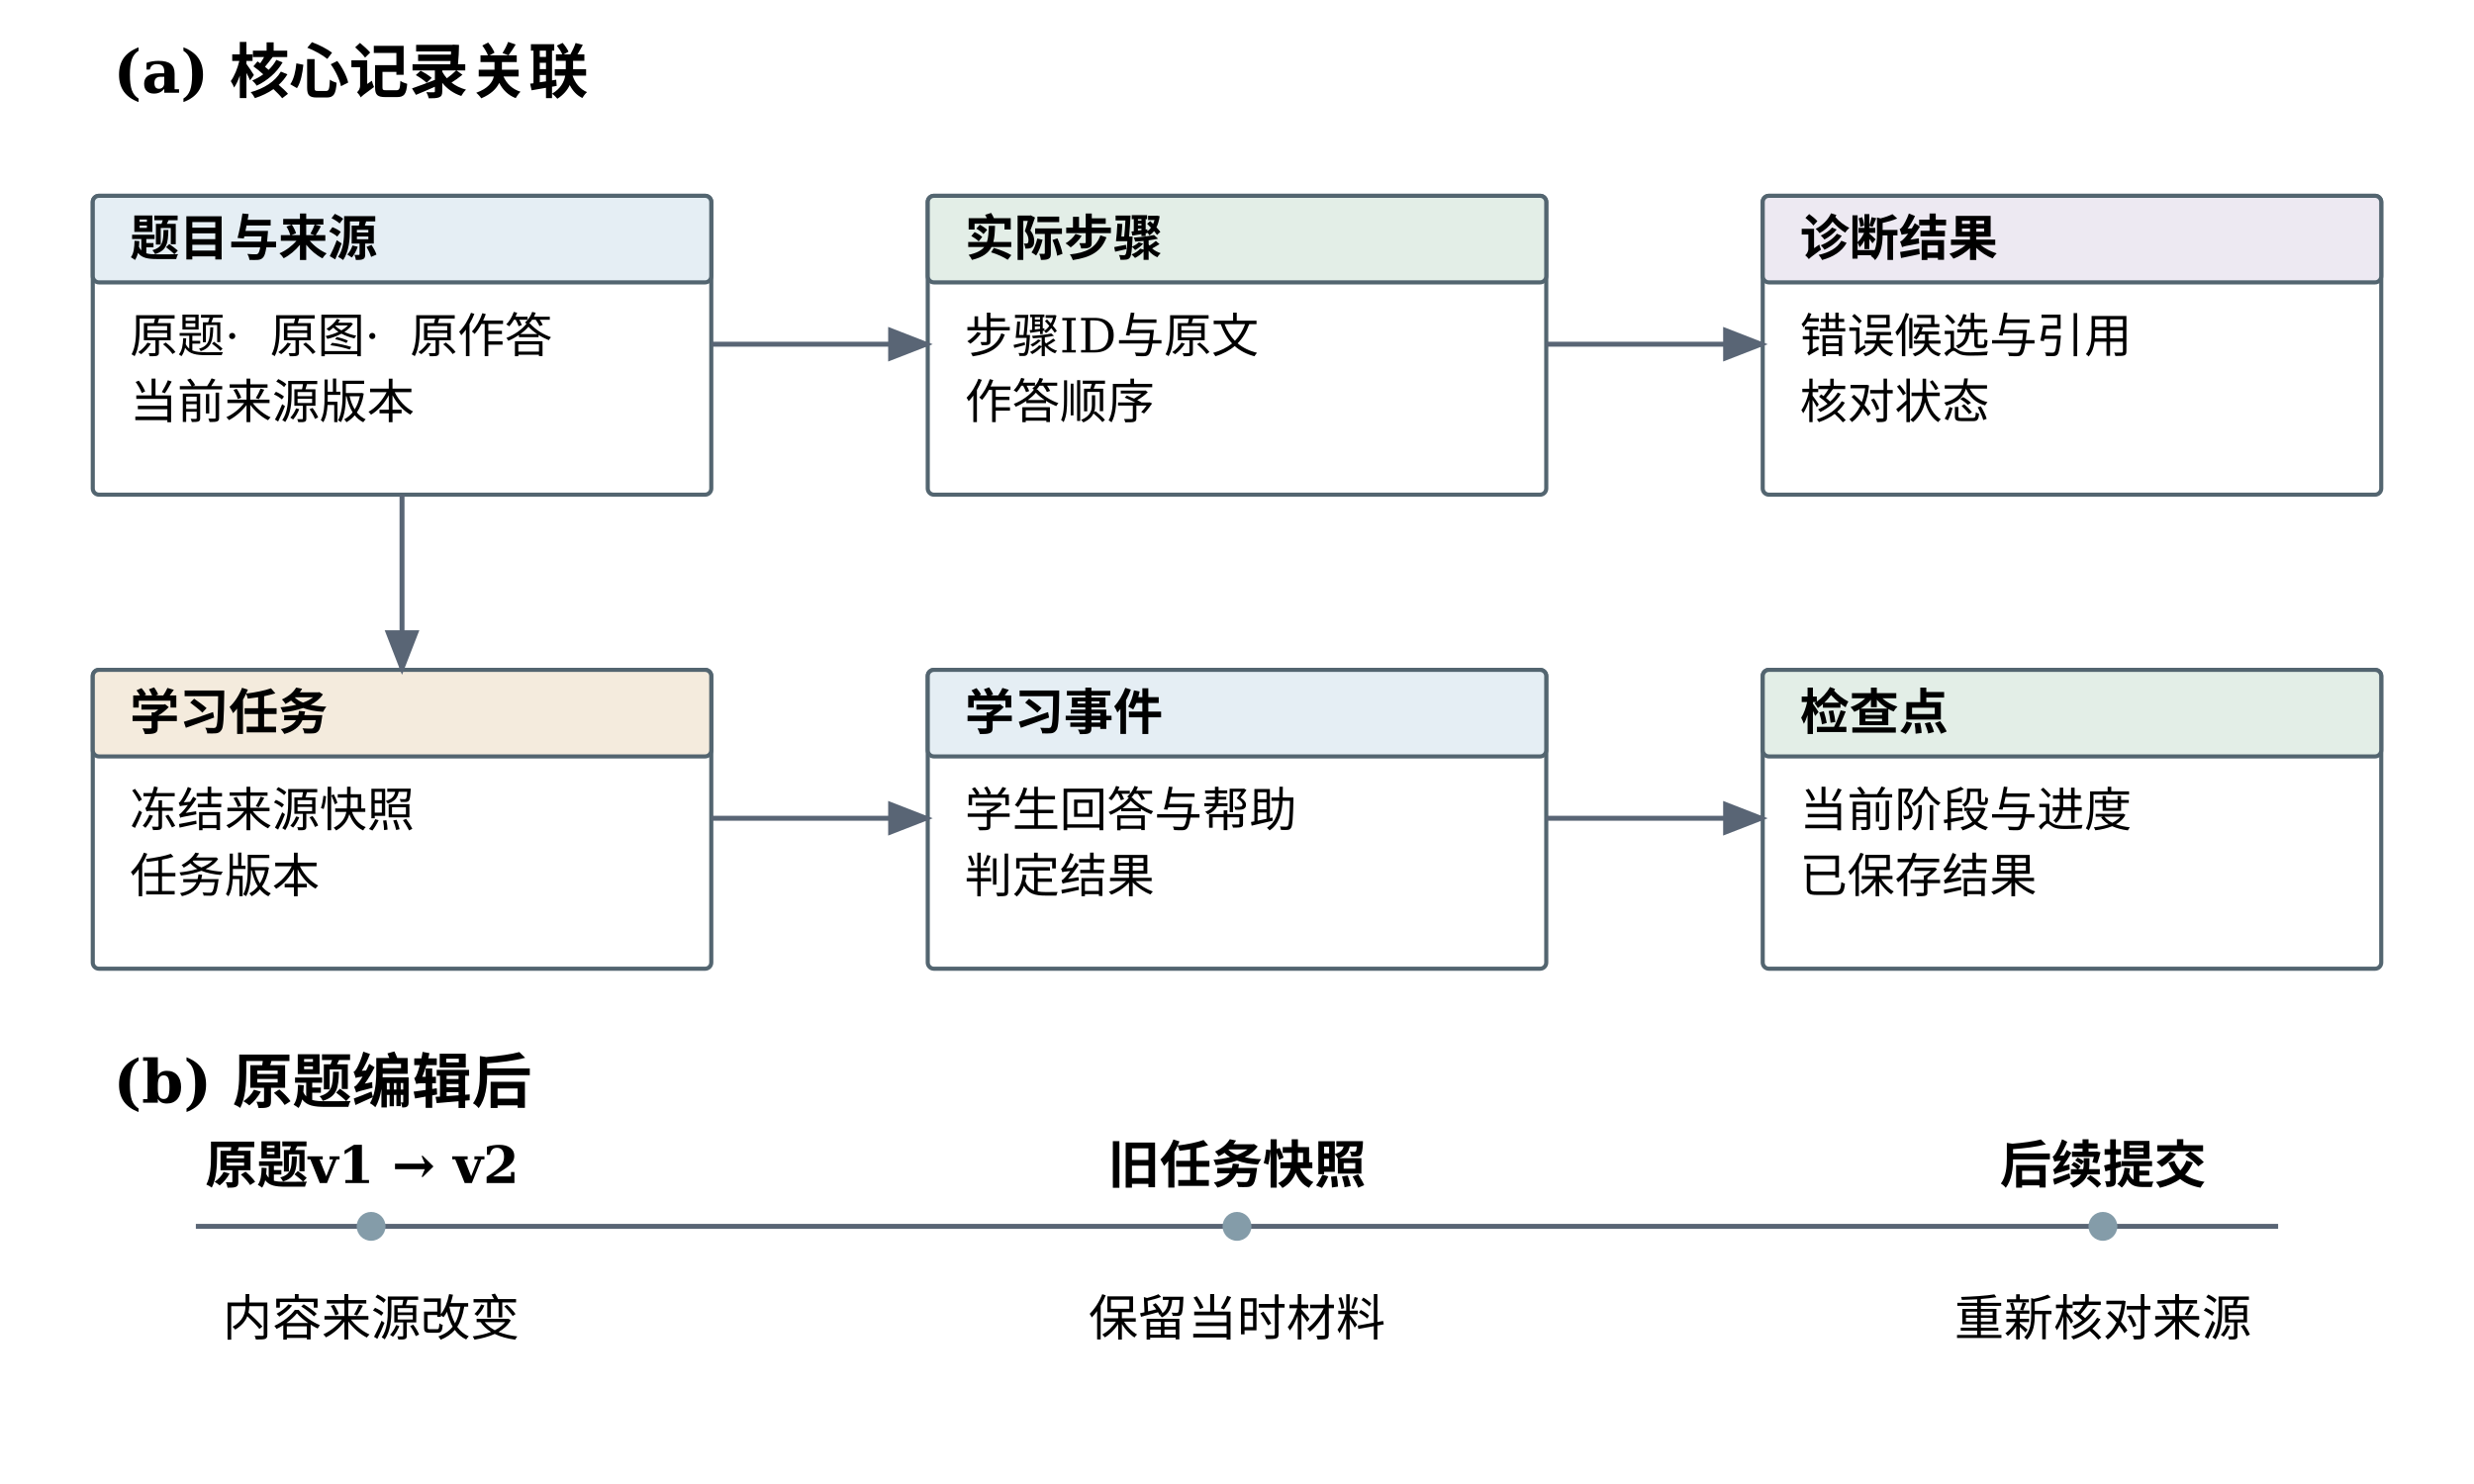
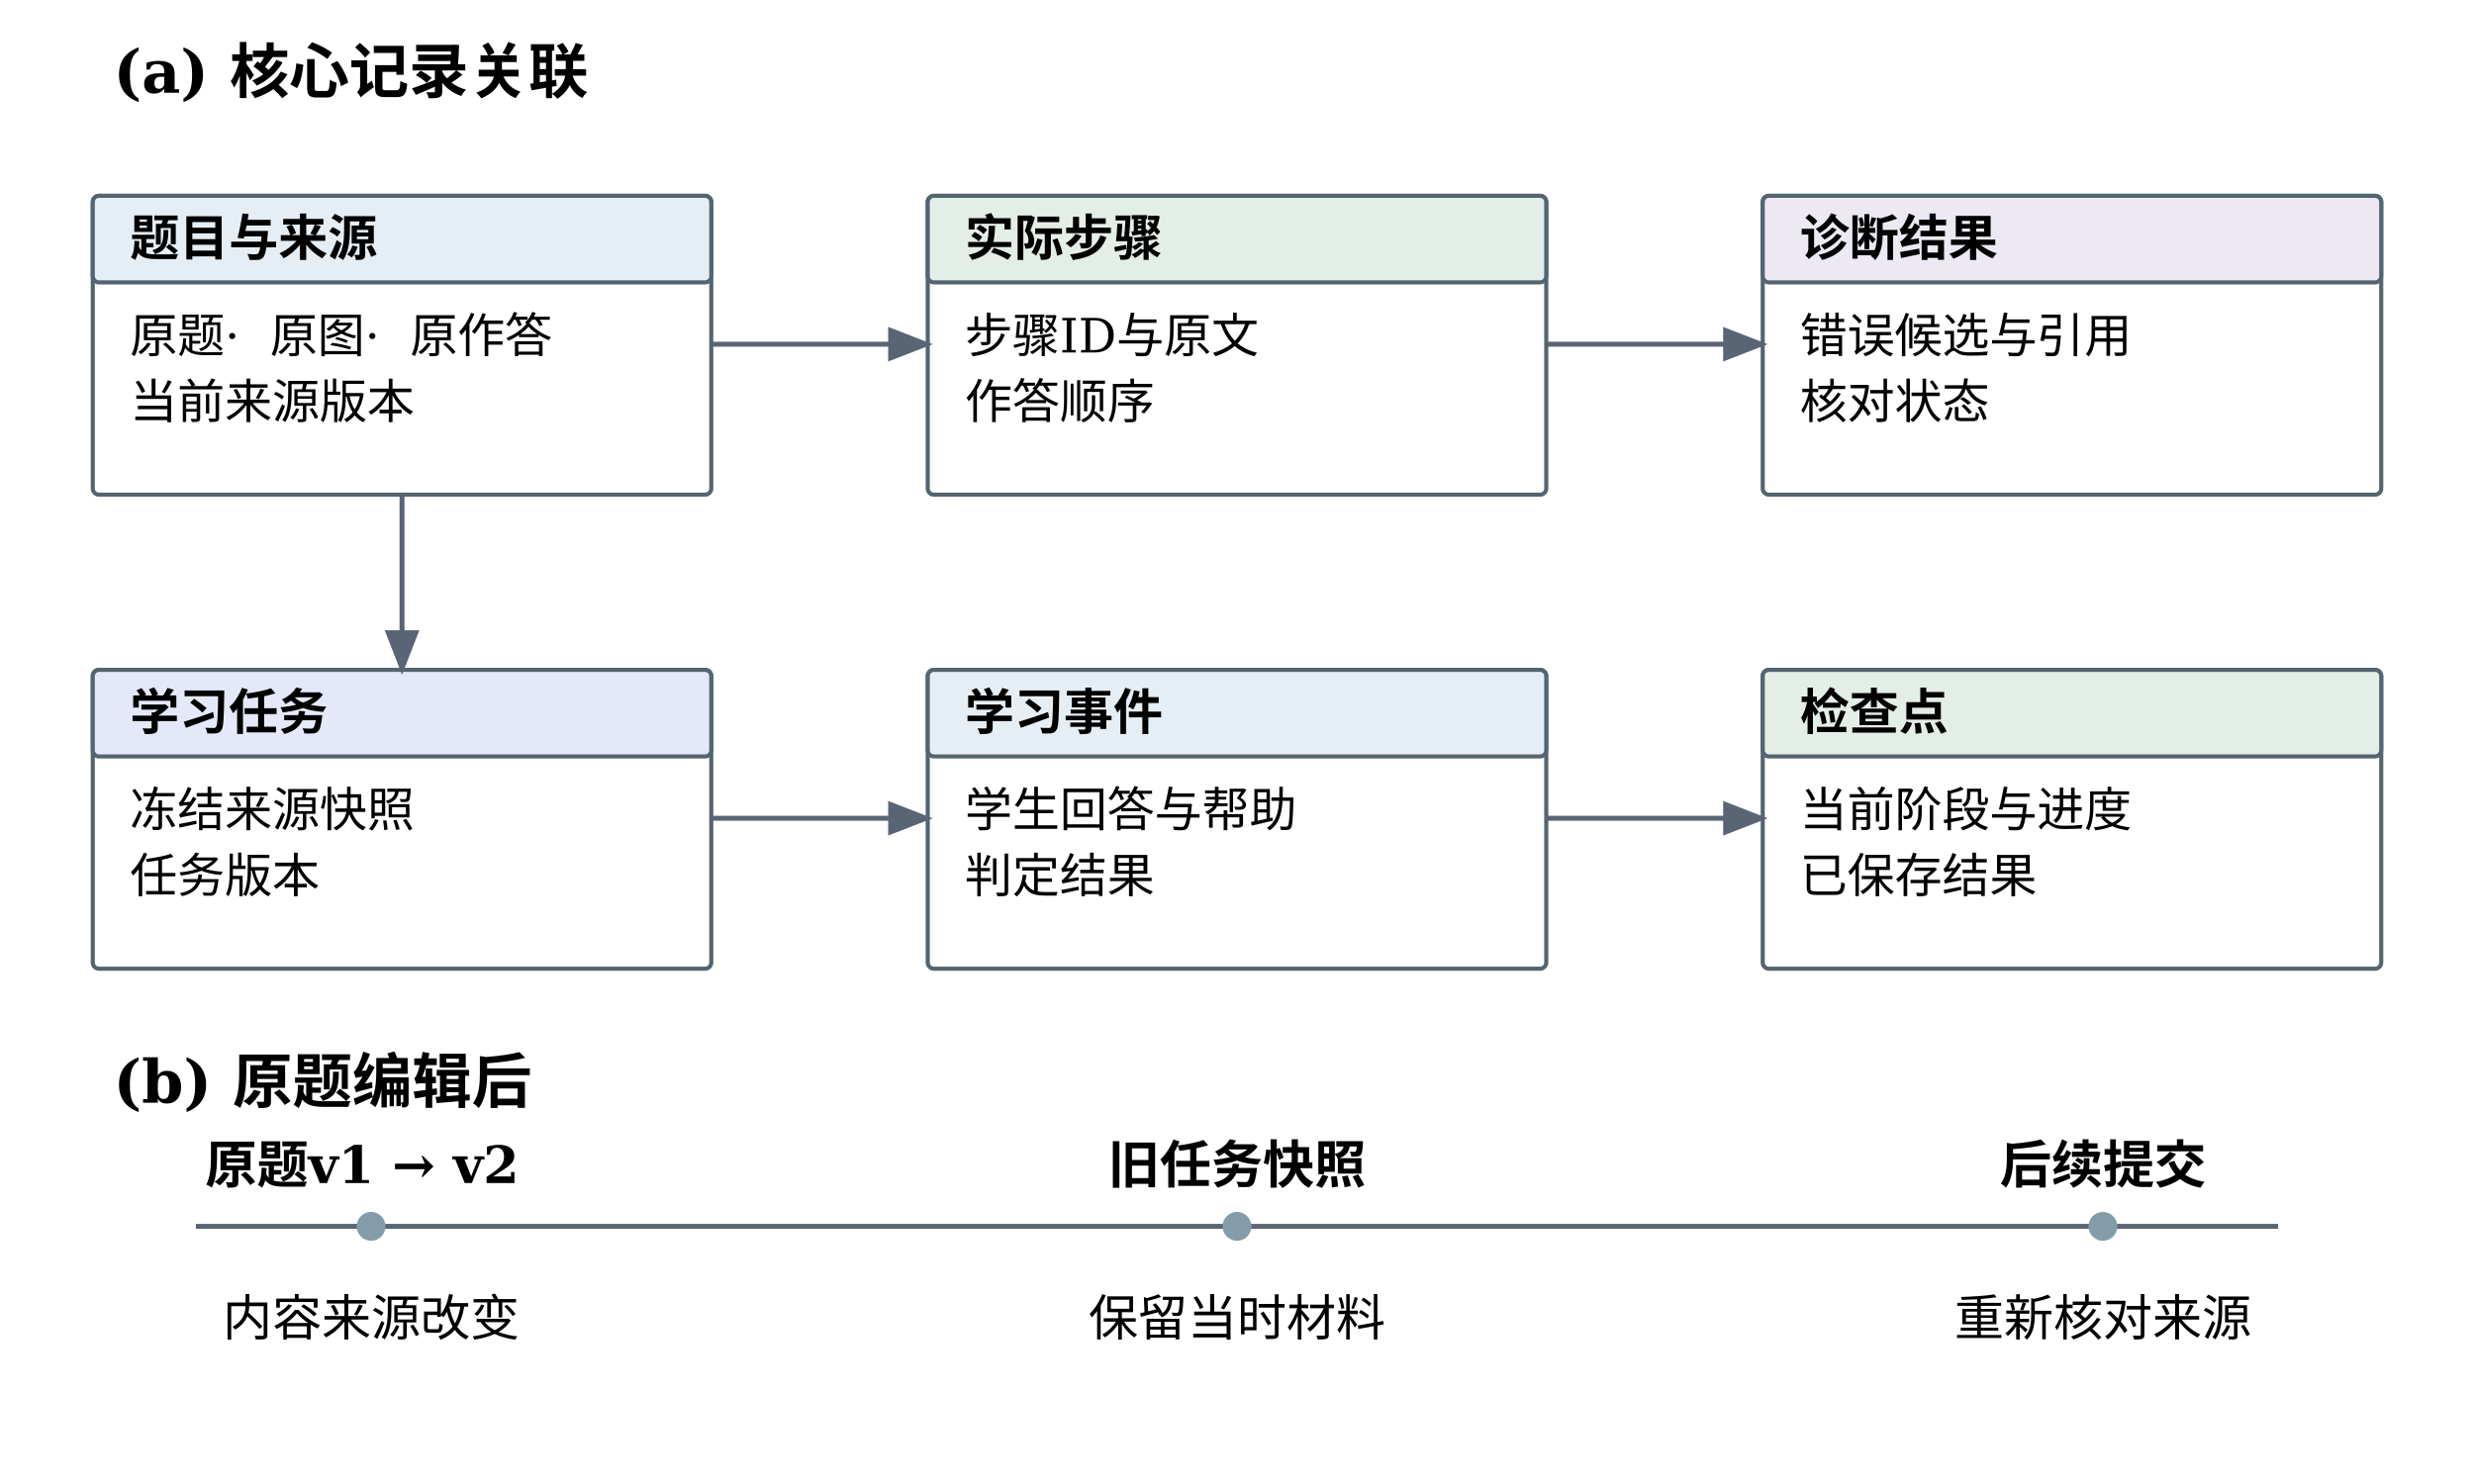
<svg xmlns="http://www.w3.org/2000/svg" width="1200" height="720" viewBox="0 0 1200 720">
  <defs>
    <marker id="arr" markerWidth="9" markerHeight="7" refX="8" refY="3.5" orient="auto">
      <path d="M0,0 L9,3.5 L0,7" fill="#596575" />
    </marker>
  </defs>
  <rect width="1200" height="720" fill="white" />
  <text x="55.00" y="45" fill="#000000" font-family="DejaVu Serif" font-size="29" font-weight="700" text-anchor="start">(a) </text>
  <text x="111.33" y="45" fill="#000000" font-family="SimSun" font-size="29" font-weight="700" text-anchor="start">核心记录关联</text>
  <rect x="45" y="95" width="300" height="145" rx="3" fill="white" stroke="#536570" stroke-width="2" />
  <rect x="45" y="95" width="300" height="42" rx="3" fill="#E5EEF4" stroke="#536570" stroke-width="2" />
  <text x="63.00" y="124" fill="#000000" font-family="SimSun" font-size="24" font-weight="700" text-anchor="start">题目与来源</text>
  <text x="63.00" y="171" fill="#000000" font-family="SimSun" font-size="23" font-weight="400" text-anchor="start">原题</text>
  <text x="109.00" y="171" fill="#000000" font-family="DejaVu Serif" font-size="23" font-weight="400" text-anchor="start"> · </text>
  <text x="130.94" y="171" fill="#000000" font-family="SimSun" font-size="23" font-weight="400" text-anchor="start">原图</text>
  <text x="176.94" y="171" fill="#000000" font-family="DejaVu Serif" font-size="23" font-weight="400" text-anchor="start"> · </text>
  <text x="198.88" y="171" fill="#000000" font-family="SimSun" font-size="23" font-weight="400" text-anchor="start">原作答</text>
  <text x="63.00" y="203" fill="#000000" font-family="SimSun" font-size="23" font-weight="400" text-anchor="start">当前来源版本</text>
  <rect x="450" y="95" width="300" height="145" rx="3" fill="white" stroke="#536570" stroke-width="2" />
  <rect x="450" y="95" width="300" height="42" rx="3" fill="#E3EEE7" stroke="#536570" stroke-width="2" />
  <text x="468.00" y="124" fill="#000000" font-family="SimSun" font-size="24" font-weight="700" text-anchor="start">实际步骤</text>
  <text x="468.00" y="171" fill="#000000" font-family="SimSun" font-size="23" font-weight="400" text-anchor="start">步骤</text>
  <text x="514.00" y="171" fill="#000000" font-family="DejaVu Serif" font-size="23" font-weight="400" text-anchor="start">ID</text>
  <text x="541.53" y="171" fill="#000000" font-family="SimSun" font-size="23" font-weight="400" text-anchor="start">与原文</text>
  <text x="468.00" y="203" fill="#000000" font-family="SimSun" font-size="23" font-weight="400" text-anchor="start">作答顺序</text>
  <rect x="855" y="95" width="300" height="145" rx="3" fill="white" stroke="#536570" stroke-width="2" />
  <rect x="855" y="95" width="300" height="42" rx="3" fill="#EDE9F2" stroke="#536570" stroke-width="2" />
  <text x="873.00" y="124" fill="#000000" font-family="SimSun" font-size="24" font-weight="700" text-anchor="start">诊断结果</text>
  <text x="873.00" y="171" fill="#000000" font-family="SimSun" font-size="23" font-weight="400" text-anchor="start">错误候选与引用</text>
  <text x="873.00" y="203" fill="#000000" font-family="SimSun" font-size="23" font-weight="400" text-anchor="start">核对状态</text>
  <rect x="45" y="325" width="300" height="145" rx="3" fill="white" stroke="#536570" stroke-width="2" />
-   <rect x="45" y="325" width="300" height="42" rx="3" fill="#F4EBDD" stroke="#536570" stroke-width="2" />
+   <rect x="45" y="325" width="300" height="42" rx="3" fill="#E4E8F8" stroke="#536570" stroke-width="2" />
  <text x="63.00" y="354" fill="#000000" font-family="SimSun" font-size="24" font-weight="700" text-anchor="start">学习任务</text>
  <text x="63.00" y="401" fill="#000000" font-family="SimSun" font-size="23" font-weight="400" text-anchor="start">冻结来源快照</text>
  <text x="63.00" y="433" fill="#000000" font-family="SimSun" font-size="23" font-weight="400" text-anchor="start">任务版本</text>
  <rect x="450" y="325" width="300" height="145" rx="3" fill="white" stroke="#536570" stroke-width="2" />
  <rect x="450" y="325" width="300" height="42" rx="3" fill="#E5EEF4" stroke="#536570" stroke-width="2" />
  <text x="468.00" y="354" fill="#000000" font-family="SimSun" font-size="24" font-weight="700" text-anchor="start">学习事件</text>
  <text x="468.00" y="401" fill="#000000" font-family="SimSun" font-size="23" font-weight="400" text-anchor="start">学生回答与帮助</text>
  <text x="468.00" y="433" fill="#000000" font-family="SimSun" font-size="23" font-weight="400" text-anchor="start">判定结果</text>
  <rect x="855" y="325" width="300" height="145" rx="3" fill="white" stroke="#536570" stroke-width="2" />
  <rect x="855" y="325" width="300" height="42" rx="3" fill="#E3EEE7" stroke="#536570" stroke-width="2" />
  <text x="873.00" y="354" fill="#000000" font-family="SimSun" font-size="24" font-weight="700" text-anchor="start">检查点</text>
  <text x="873.00" y="401" fill="#000000" font-family="SimSun" font-size="23" font-weight="400" text-anchor="start">当前阶段与进度</text>
  <text x="873.00" y="433" fill="#000000" font-family="SimSun" font-size="23" font-weight="400" text-anchor="start">已保存结果</text>
  <path d="M345,167 L450,167" fill="none" stroke="#596575" stroke-width="2.4" marker-end="url(#arr)" />
  <path d="M750,167 L855,167" fill="none" stroke="#596575" stroke-width="2.4" marker-end="url(#arr)" />
  <path d="M345,397 L450,397" fill="none" stroke="#596575" stroke-width="2.4" marker-end="url(#arr)" />
  <path d="M750,397 L855,397" fill="none" stroke="#596575" stroke-width="2.4" marker-end="url(#arr)" />
  <path d="M195,240 L195,325" fill="none" stroke="#596575" stroke-width="2.4" marker-end="url(#arr)" />
  <text x="55.00" y="535" fill="#000000" font-family="DejaVu Serif" font-size="29" font-weight="700" text-anchor="start">(b) </text>
  <text x="112.82" y="535" fill="#000000" font-family="SimSun" font-size="29" font-weight="700" text-anchor="start">原题编辑后</text>
  <path d="M95,595 L1105,595" fill="none" stroke="#596575" stroke-width="2.4" />
  <circle cx="180" cy="595" r="7" fill="#849CA9" />
  <text x="99.55" y="574" fill="#000000" font-family="SimSun" font-size="25" font-weight="700" text-anchor="start">原题</text>
  <text x="149.55" y="574" fill="#000000" font-family="DejaVu Serif" font-size="25" font-weight="700" text-anchor="start"> v1 → v2</text>
  <text x="108.00" y="648" fill="#000000" font-family="SimSun" font-size="24" font-weight="400" text-anchor="start">内容来源改变</text>
  <circle cx="600" cy="595" r="7" fill="#849CA9" />
  <text x="537.50" y="574" fill="#000000" font-family="SimSun" font-size="25" font-weight="700" text-anchor="start">旧任务快照</text>
  <text x="528.00" y="648" fill="#000000" font-family="SimSun" font-size="24" font-weight="400" text-anchor="start">保留当时材料</text>
  <circle cx="1020" cy="595" r="7" fill="#849CA9" />
  <text x="970.00" y="574" fill="#000000" font-family="SimSun" font-size="25" font-weight="700" text-anchor="start">后续提交</text>
  <text x="948.00" y="648" fill="#000000" font-family="SimSun" font-size="24" font-weight="400" text-anchor="start">重新核对来源</text>
</svg>
